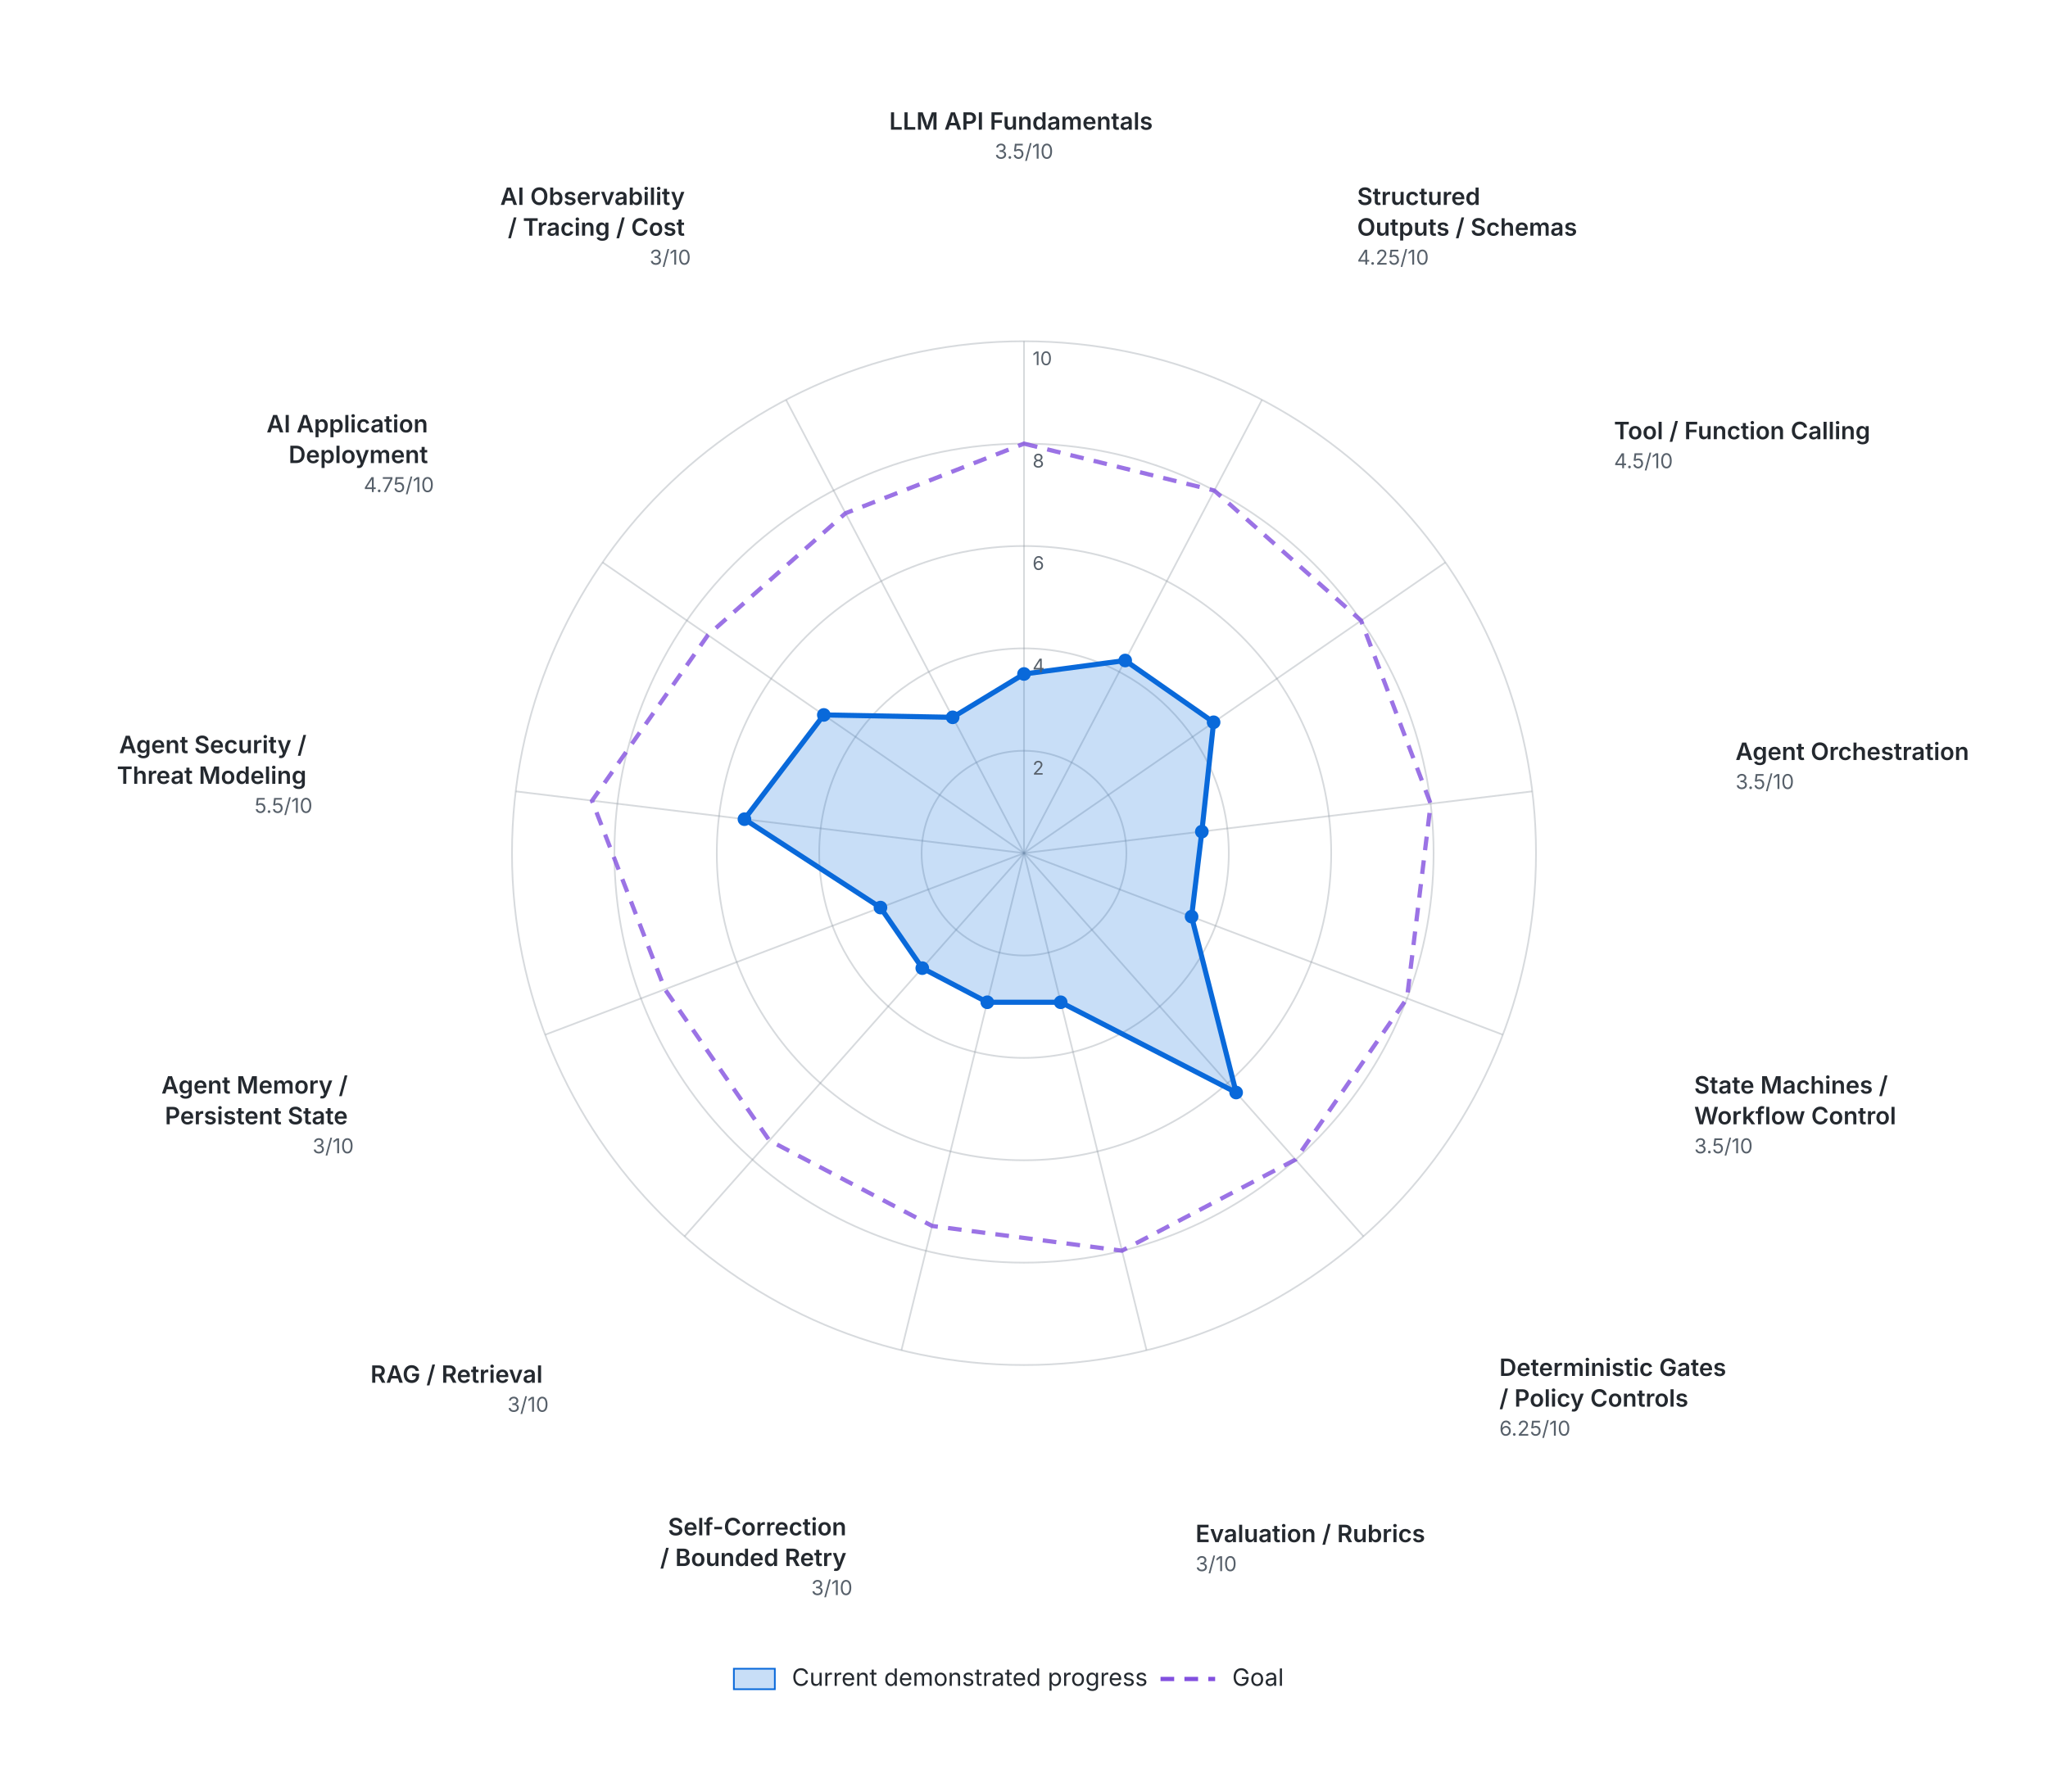
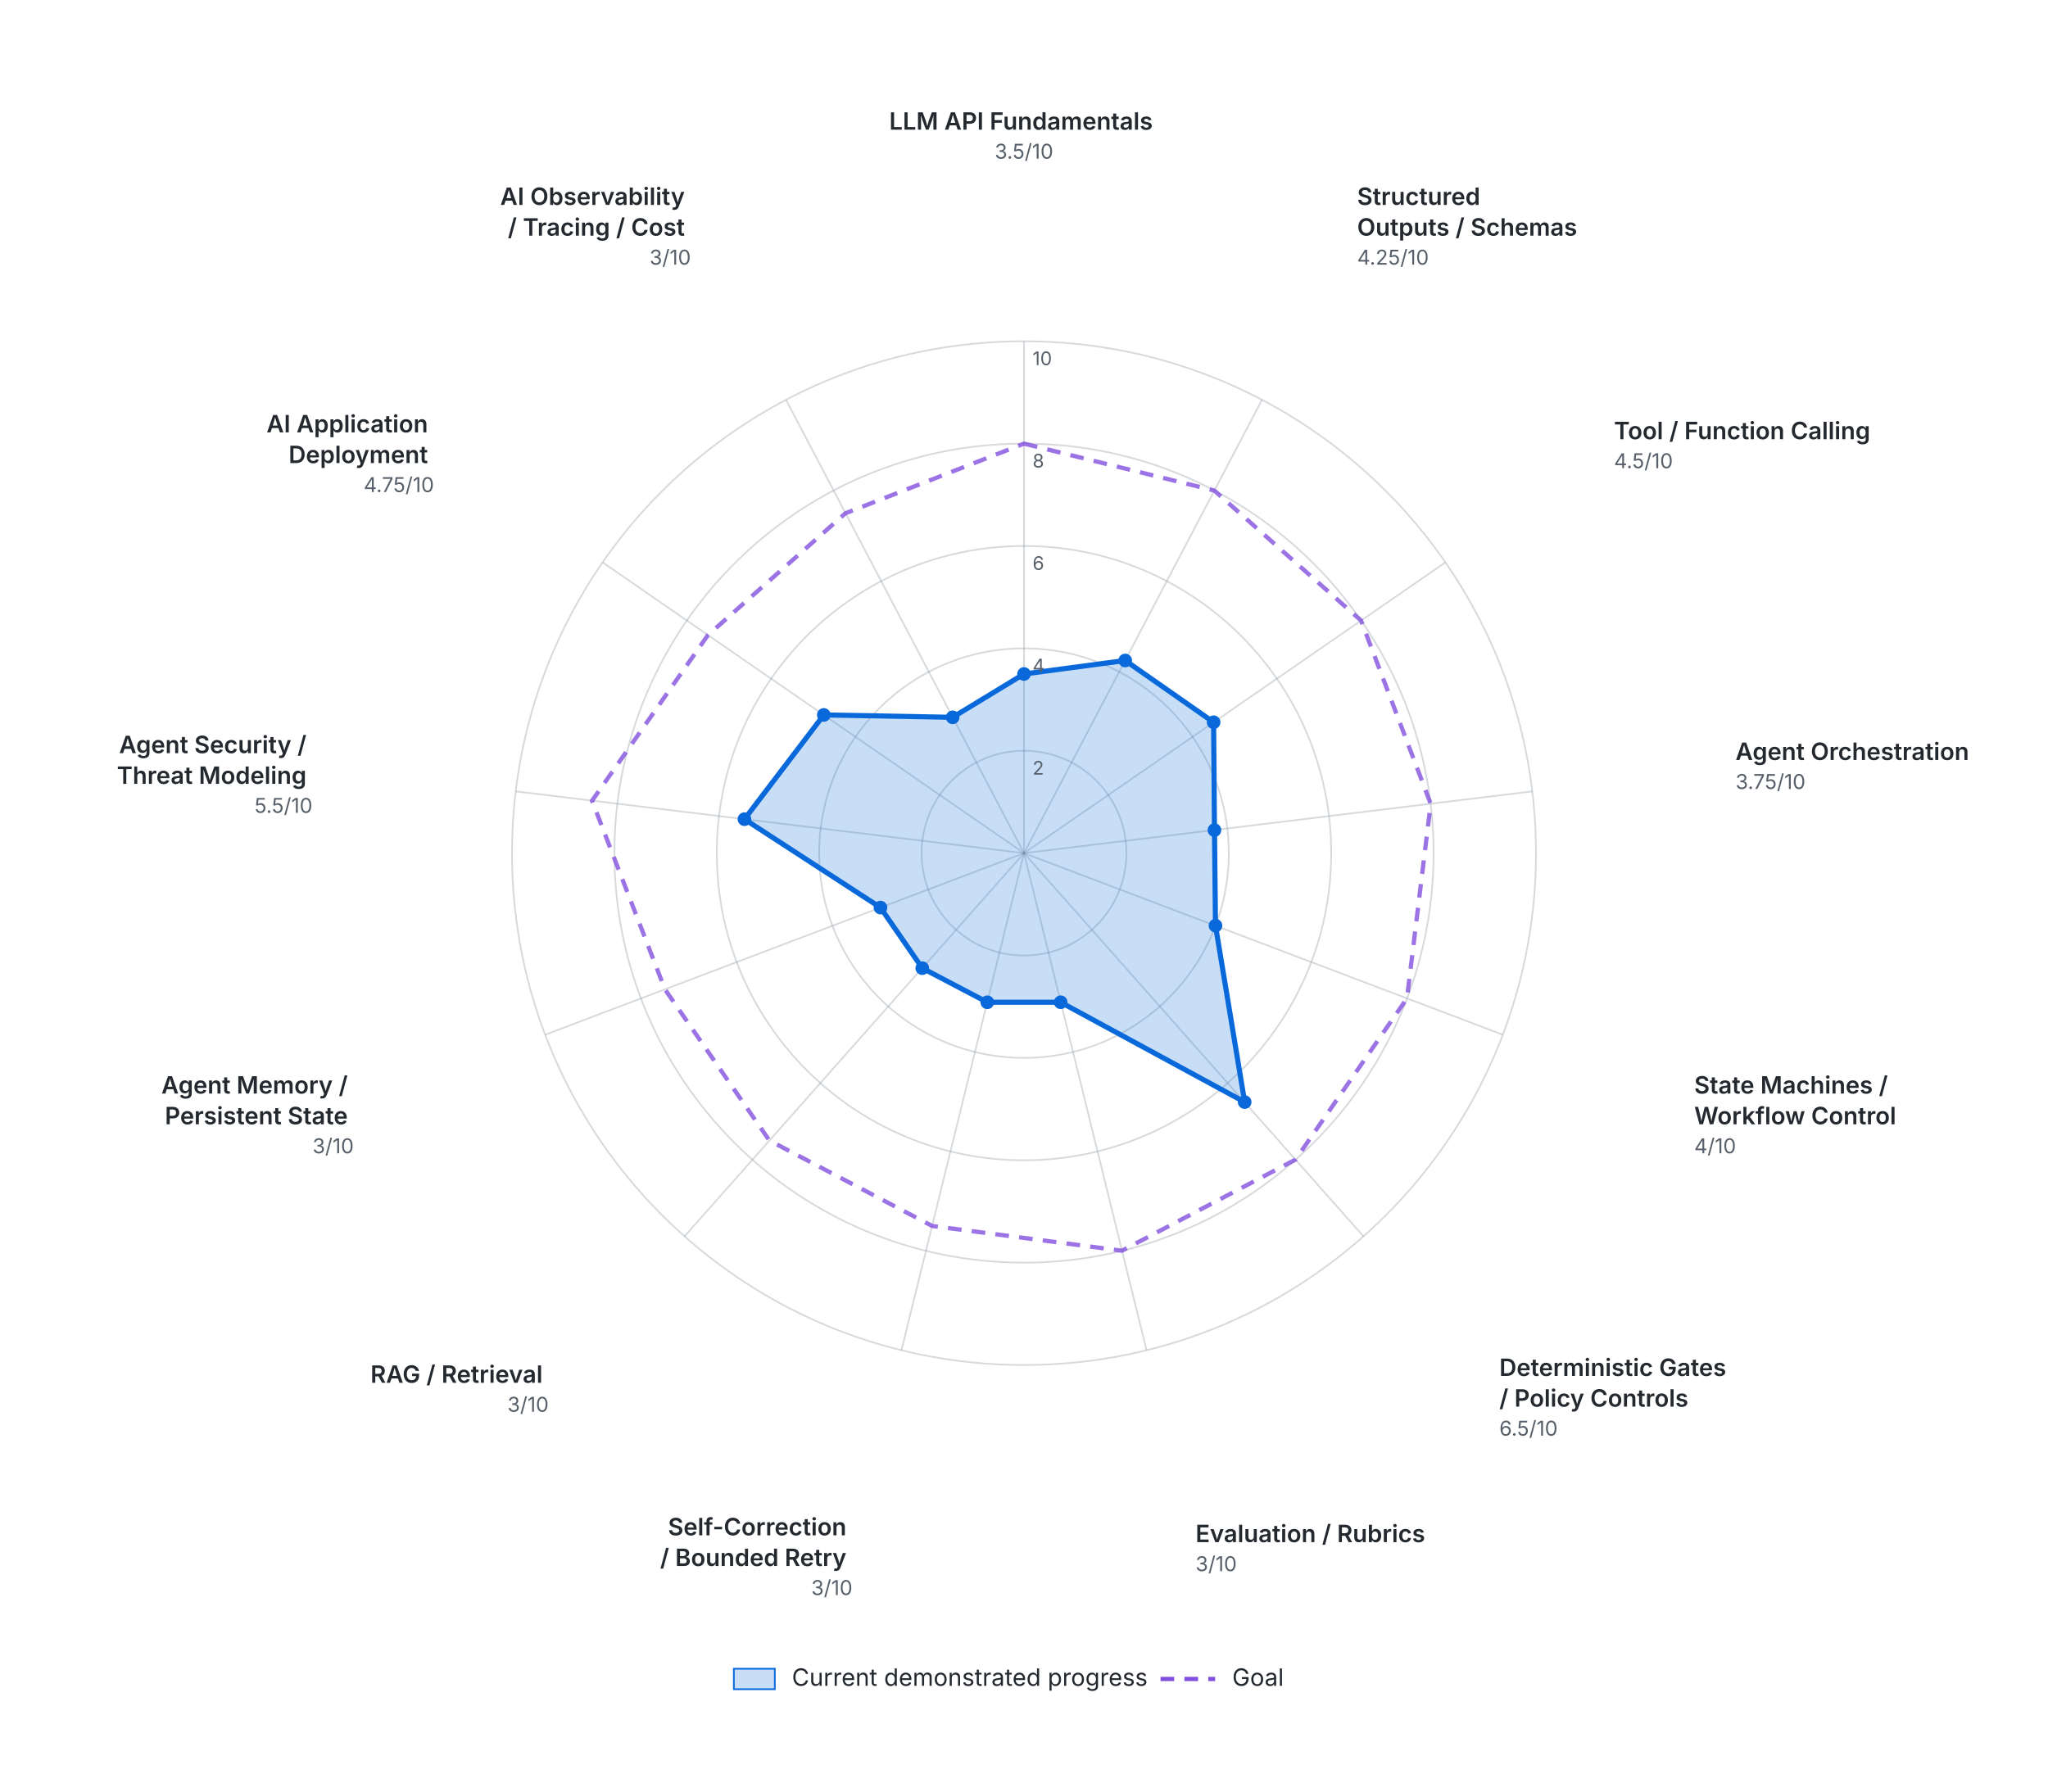
<svg xmlns="http://www.w3.org/2000/svg" width="1200" height="1050" viewBox="0 0 1200 1050" role="img" aria-labelledby="title desc">
  <style>
.grid{fill:none;stroke:#8c959f;stroke-width:1;opacity:.35} .goal{fill:none;stroke:#8250df;stroke-width:2.5;stroke-dasharray:8 6;opacity:.8}
.current{fill:#0969da;fill-opacity:.22;stroke:#0969da;stroke-width:3} .dot{fill:#0969da}
.label{font-family:-apple-system,BlinkMacSystemFont,"Segoe UI",sans-serif;font-size:14px;font-weight:600;fill:#24292f}
.score{font-size:12px;font-weight:400;fill:#57606a} .legend{font-family:-apple-system,BlinkMacSystemFont,"Segoe UI",sans-serif;font-size:14px;fill:#24292f}
.ring-label{font-family:-apple-system,BlinkMacSystemFont,"Segoe UI",sans-serif;font-size:11px;fill:#57606a}
@media (prefers-color-scheme:dark){.label,.legend{fill:#f0f6fc} .score,.ring-label{fill:#8c959f} .current{fill:#58a6ff;stroke:#58a6ff} .dot{fill:#58a6ff} .goal{stroke:#a371f7}}
</style>
  <circle class="grid" cx="600" cy="500" r="60.0" />
  <circle class="grid" cx="600" cy="500" r="120.0" />
  <circle class="grid" cx="600" cy="500" r="180.0" />
  <circle class="grid" cx="600" cy="500" r="240.0" />
  <circle class="grid" cx="600" cy="500" r="300.0" />
  <line class="grid" x1="600" y1="500" x2="600.0" y2="200.0" />
  <line class="grid" x1="600" y1="500" x2="739.4" y2="234.4" />
  <line class="grid" x1="600" y1="500" x2="846.9" y2="329.6" />
  <line class="grid" x1="600" y1="500" x2="897.8" y2="463.8" />
  <line class="grid" x1="600" y1="500" x2="880.5" y2="606.4" />
  <line class="grid" x1="600" y1="500" x2="798.9" y2="724.6" />
  <line class="grid" x1="600" y1="500" x2="671.8" y2="791.3" />
  <line class="grid" x1="600" y1="500" x2="528.2" y2="791.3" />
  <line class="grid" x1="600" y1="500" x2="401.1" y2="724.6" />
  <line class="grid" x1="600" y1="500" x2="319.5" y2="606.4" />
  <line class="grid" x1="600" y1="500" x2="302.2" y2="463.8" />
  <line class="grid" x1="600" y1="500" x2="353.1" y2="329.6" />
  <line class="grid" x1="600" y1="500" x2="460.6" y2="234.4" />
  <polygon class="goal" points="600.0,260.0 711.5,287.5 797.5,363.7 838.3,471.1 824.4,585.1 759.1,679.6 657.4,733.0 546.2,718.5 450.8,668.4 389.6,579.8 346.9,469.3 414.8,372.2 495.4,300.8" />
-   <polygon class="current" points="600.0,395.0 659.3,387.1 711.1,423.3 704.2,487.4 698.2,537.2 724.3,640.3 621.5,587.4 578.5,587.4 540.4,567.4 515.9,531.9 436.2,480.1 482.7,419.0 558.2,420.4" />
+   <polygon class="current" points="600.0,395.0 659.3,387.1 711.1,423.3 711.6,486.5 712.2,542.5 729.3,645.9 621.5,587.4 578.5,587.4 540.4,567.4 515.9,531.9 436.2,480.1 482.7,419.0 558.2,420.4" />
  <circle class="dot" cx="600.0" cy="395.0" r="4" />
  <circle class="dot" cx="659.3" cy="387.1" r="4" />
  <circle class="dot" cx="711.1" cy="423.3" r="4" />
-   <circle class="dot" cx="704.2" cy="487.4" r="4" />
-   <circle class="dot" cx="698.2" cy="537.2" r="4" />
-   <circle class="dot" cx="724.3" cy="640.3" r="4" />
+   <circle class="dot" cx="711.6" cy="486.5" r="4" />
+   <circle class="dot" cx="712.2" cy="542.5" r="4" />
+   <circle class="dot" cx="729.3" cy="645.9" r="4" />
  <circle class="dot" cx="621.5" cy="587.4" r="4" />
  <circle class="dot" cx="578.5" cy="587.4" r="4" />
  <circle class="dot" cx="540.4" cy="567.4" r="4" />
  <circle class="dot" cx="515.9" cy="531.9" r="4" />
  <circle class="dot" cx="436.2" cy="480.1" r="4" />
  <circle class="dot" cx="482.7" cy="419.0" r="4" />
  <circle class="dot" cx="558.2" cy="420.4" r="4" />
  <text class="label" x="600.0" y="76.0" text-anchor="middle">
    <tspan x="600.0">LLM API Fundamentals</tspan>
    <tspan class="score" x="600.0" dy="17">3.5/10</tspan>
  </text>
  <text class="label" x="795.2" y="120.1" text-anchor="start">
    <tspan x="795.2" dy="0">Structured</tspan>
    <tspan x="795.2" dy="18">Outputs / Schemas</tspan>
    <tspan class="score" x="795.2" dy="17">4.25/10</tspan>
  </text>
  <text class="label" x="945.7" y="257.4" text-anchor="start">
    <tspan x="945.7">Tool / Function Calling</tspan>
    <tspan class="score" x="945.7" dy="17">4.5/10</tspan>
  </text>
  <text class="label" x="1016.9" y="445.4" text-anchor="start">
    <tspan x="1016.9">Agent Orchestration</tspan>
-     <tspan class="score" x="1016.9" dy="17">3.5/10</tspan>
+     <tspan class="score" x="1016.9" dy="17">3.75/10</tspan>
  </text>
  <text class="label" x="992.7" y="640.9" text-anchor="start">
    <tspan x="992.7" dy="0">State Machines /</tspan>
    <tspan x="992.7" dy="18">Workflow Control</tspan>
-     <tspan class="score" x="992.7" dy="17">3.5/10</tspan>
+     <tspan class="score" x="992.7" dy="17">4/10</tspan>
  </text>
  <text class="label" x="878.5" y="806.4" text-anchor="start">
    <tspan x="878.5" dy="0">Deterministic Gates</tspan>
    <tspan x="878.5" dy="18">/ Policy Controls</tspan>
-     <tspan class="score" x="878.5" dy="17">6.25/10</tspan>
+     <tspan class="score" x="878.5" dy="17">6.5/10</tspan>
  </text>
  <text class="label" x="700.5" y="903.8" text-anchor="start">
    <tspan x="700.5">Evaluation / Rubrics</tspan>
    <tspan class="score" x="700.5" dy="17">3/10</tspan>
  </text>
  <text class="label" x="499.5" y="899.8" text-anchor="end">
    <tspan x="499.5" dy="0">Self-Correction</tspan>
    <tspan x="499.5" dy="18">/ Bounded Retry</tspan>
    <tspan class="score" x="499.5" dy="17">3/10</tspan>
  </text>
  <text class="label" x="321.5" y="810.4" text-anchor="end">
    <tspan x="321.5">RAG / Retrieval</tspan>
    <tspan class="score" x="321.5" dy="17">3/10</tspan>
  </text>
  <text class="label" x="207.3" y="640.9" text-anchor="end">
    <tspan x="207.3" dy="0">Agent Memory /</tspan>
    <tspan x="207.3" dy="18">Persistent State</tspan>
    <tspan class="score" x="207.3" dy="17">3/10</tspan>
  </text>
  <text class="label" x="183.1" y="441.4" text-anchor="end">
    <tspan x="183.1" dy="0">Agent Security /</tspan>
    <tspan x="183.1" dy="18">Threat Modeling</tspan>
    <tspan class="score" x="183.1" dy="17">5.5/10</tspan>
  </text>
  <text class="label" x="254.3" y="253.4" text-anchor="end">
    <tspan x="254.3" dy="0">AI Application</tspan>
    <tspan x="254.3" dy="18">Deployment</tspan>
    <tspan class="score" x="254.3" dy="17">4.75/10</tspan>
  </text>
  <text class="label" x="404.8" y="120.1" text-anchor="end">
    <tspan x="404.8" dy="0">AI Observability</tspan>
    <tspan x="404.8" dy="18">/ Tracing / Cost</tspan>
    <tspan class="score" x="404.8" dy="17">3/10</tspan>
  </text>
  <text class="ring-label" x="605" y="454.0">2</text>
  <text class="ring-label" x="605" y="394.0">4</text>
  <text class="ring-label" x="605" y="334.0">6</text>
  <text class="ring-label" x="605" y="274.0">8</text>
  <text class="ring-label" x="605" y="214.0">10</text>
  <g transform="translate(430,990)">
    <rect x="0" y="-12" width="24" height="12" fill="#0969da" fill-opacity=".22" stroke="#0969da" />
    <text class="legend" x="34" y="-2">Current demonstrated progress</text>
    <line x1="250" y1="-6" x2="282" y2="-6" stroke="#8250df" stroke-width="2.5" stroke-dasharray="8 6" />
    <text class="legend" x="292" y="-2">Goal</text>
  </g>
</svg>
